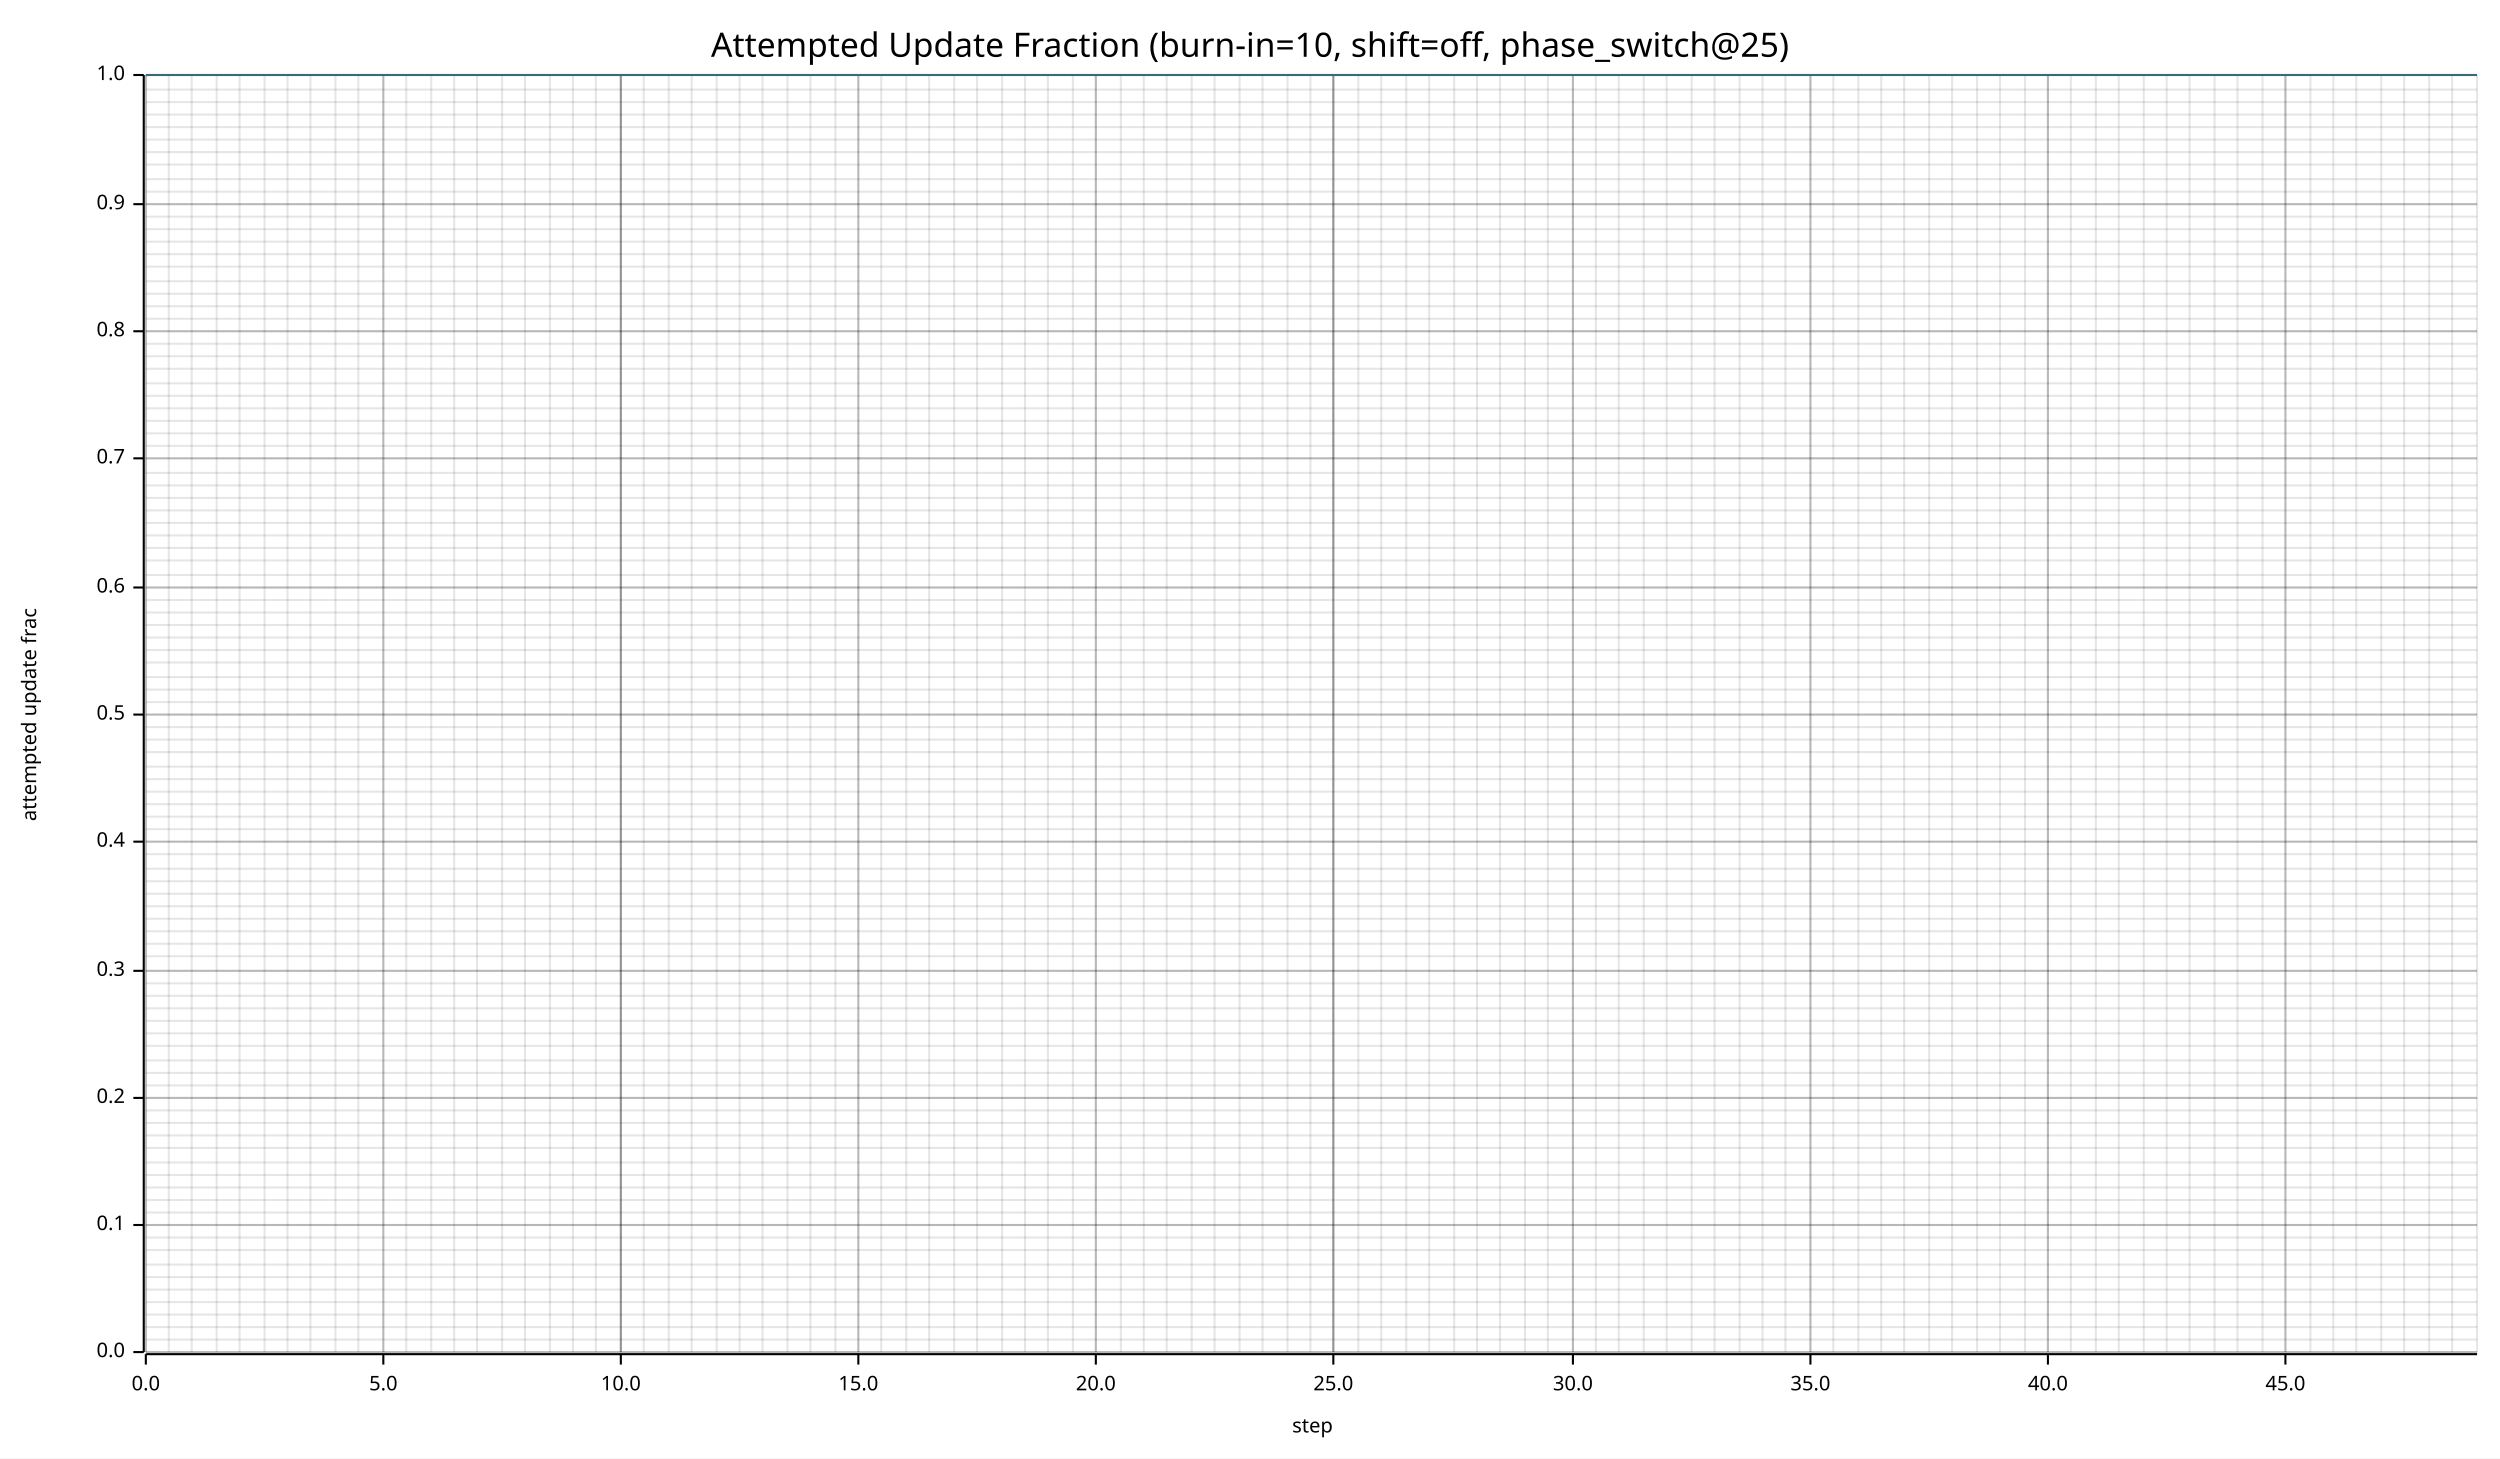
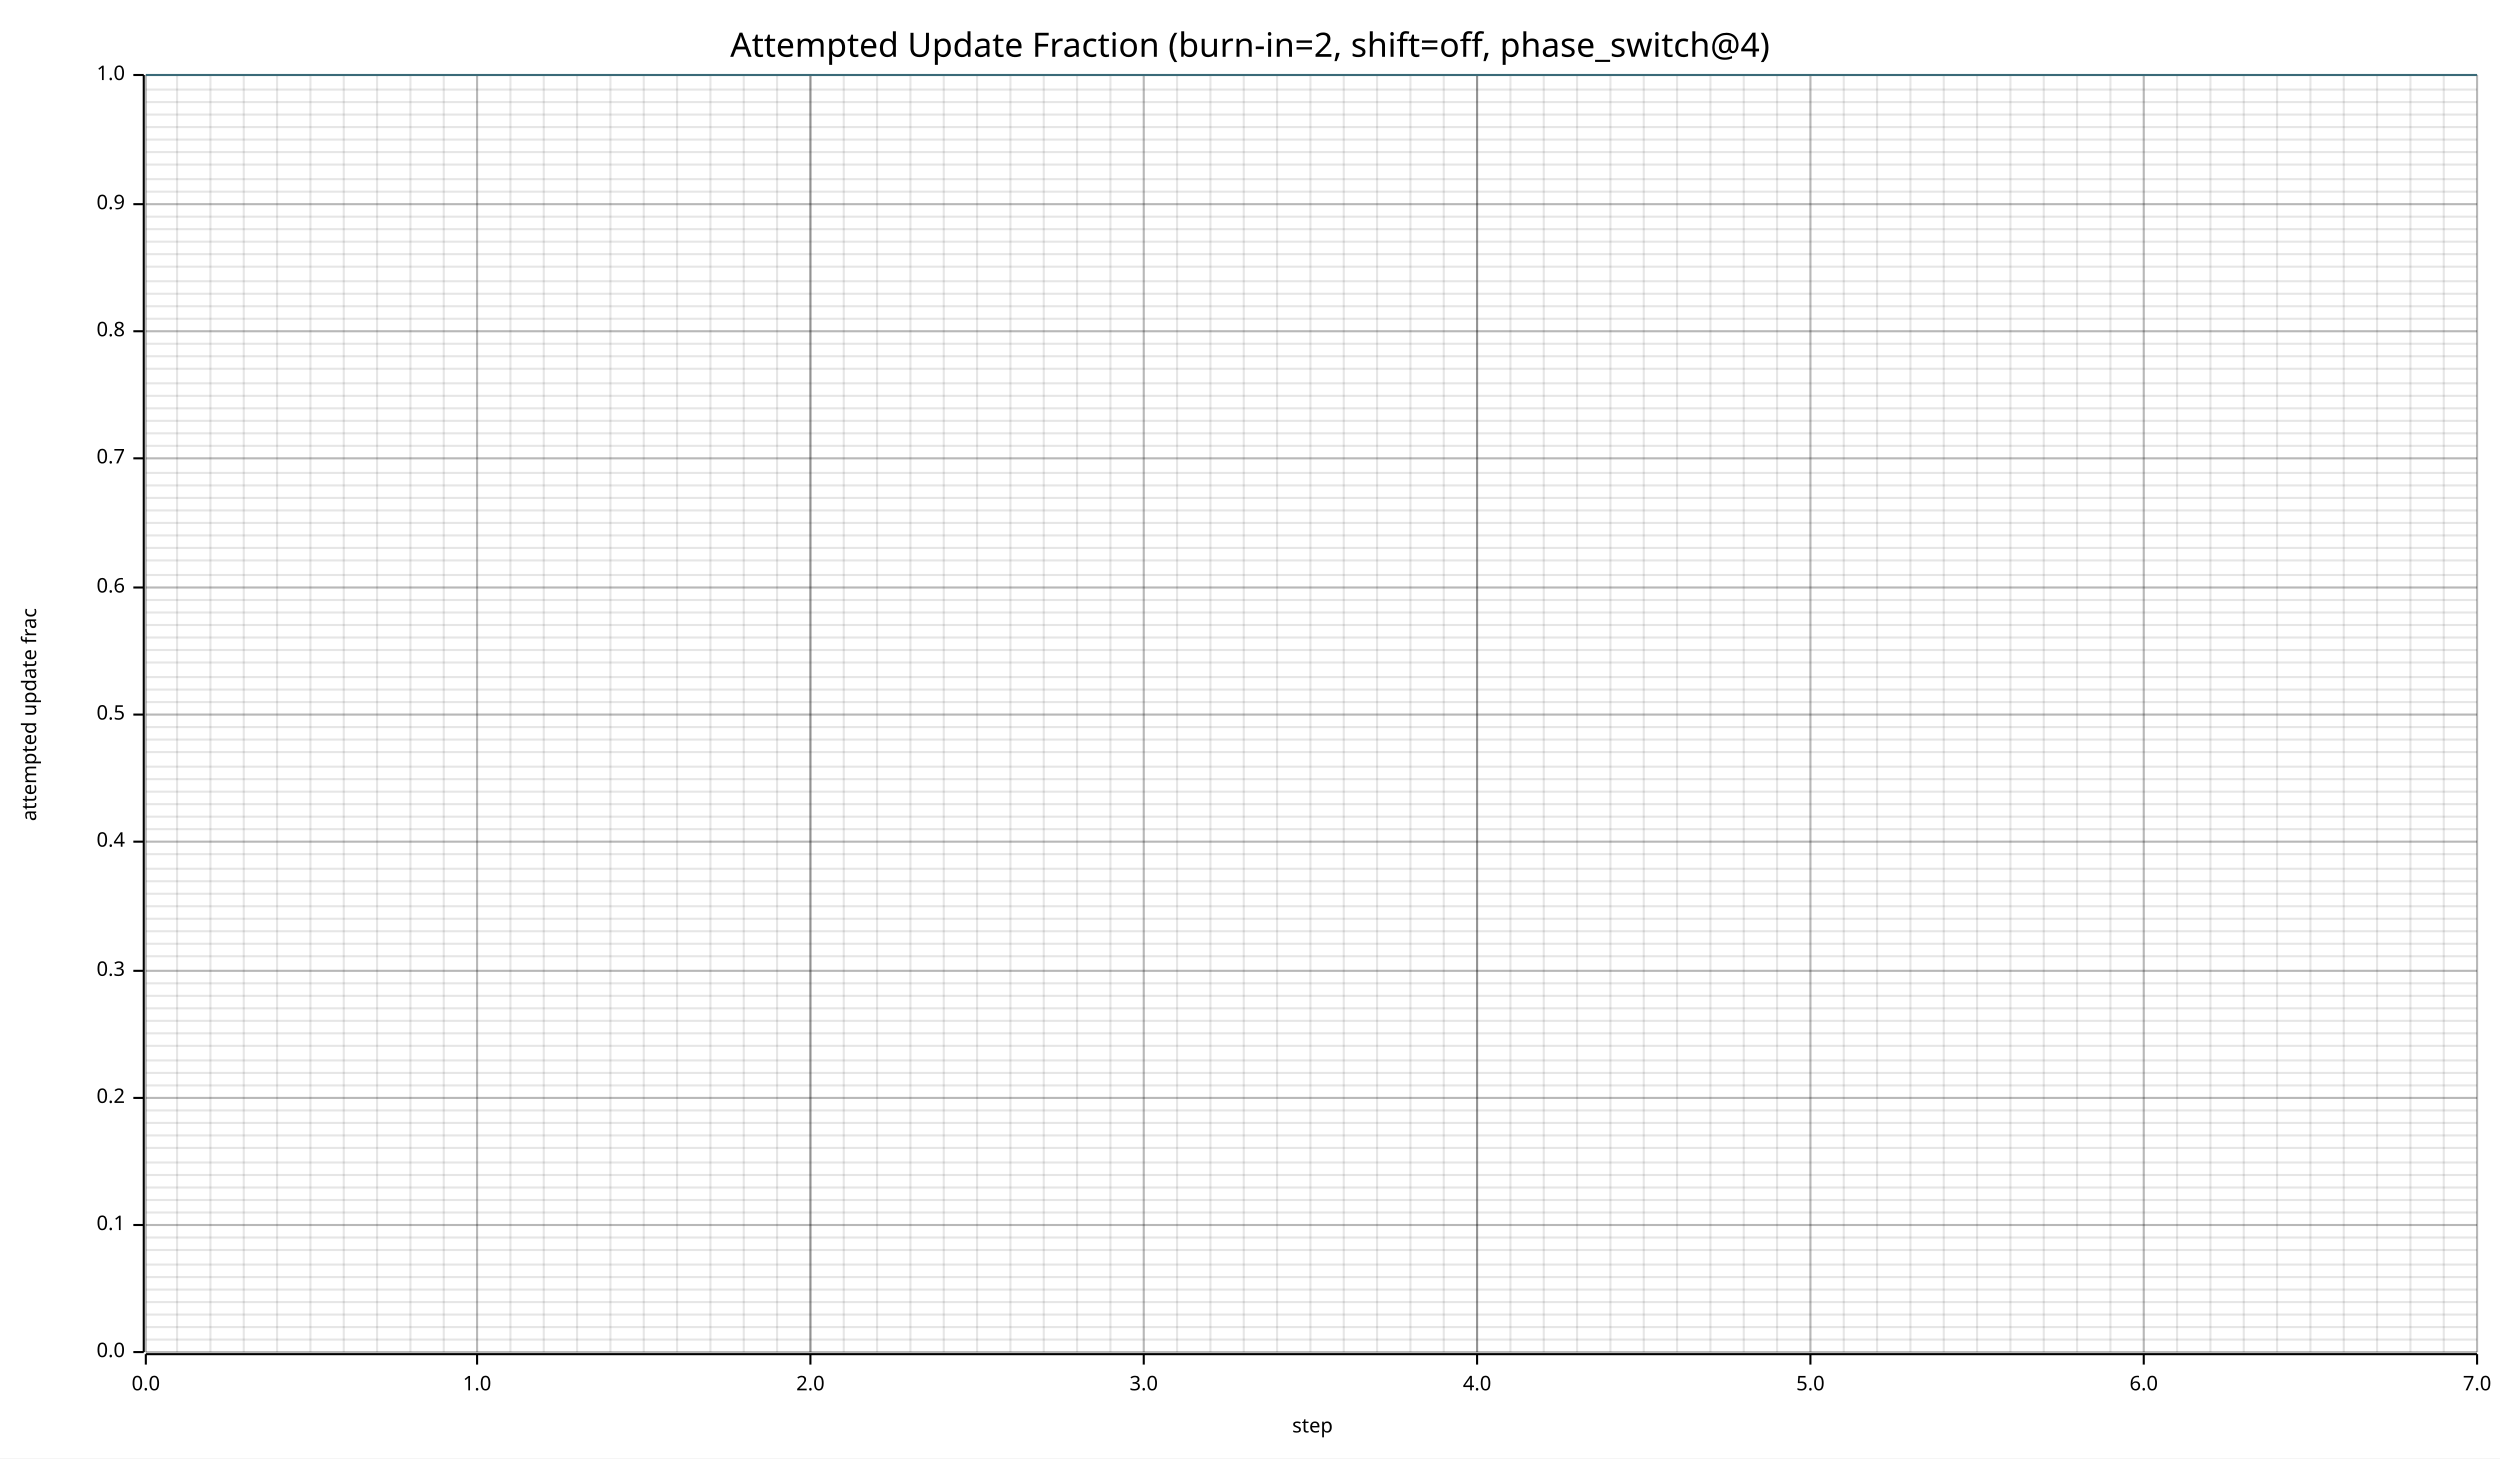
<svg xmlns="http://www.w3.org/2000/svg" width="1200" height="700" viewBox="0 0 1200 700">
  <rect x="0" y="0" width="1200" height="700" opacity="1" fill="#FFFFFF" stroke="none" />
  <text x="600" y="15" dy="0.76em" text-anchor="middle" font-family="sans-serif" font-size="16.129" opacity="1" fill="#000000">
- Attempted Update Fraction (burn-in=10, shift=off, phase_switch@25)
+ Attempted Update Fraction (burn-in=2, shift=off, phase_switch@4)
</text>
  <line opacity="0.1" stroke="#000000" stroke-width="1" x1="70" y1="649" x2="70" y2="36" />
-   <line opacity="0.1" stroke="#000000" stroke-width="1" x1="81" y1="649" x2="81" y2="36" />
-   <line opacity="0.1" stroke="#000000" stroke-width="1" x1="92" y1="649" x2="92" y2="36" />
-   <line opacity="0.1" stroke="#000000" stroke-width="1" x1="104" y1="649" x2="104" y2="36" />
-   <line opacity="0.1" stroke="#000000" stroke-width="1" x1="115" y1="649" x2="115" y2="36" />
-   <line opacity="0.1" stroke="#000000" stroke-width="1" x1="127" y1="649" x2="127" y2="36" />
-   <line opacity="0.1" stroke="#000000" stroke-width="1" x1="138" y1="649" x2="138" y2="36" />
+   <line opacity="0.1" stroke="#000000" stroke-width="1" x1="85" y1="649" x2="85" y2="36" />
+   <line opacity="0.1" stroke="#000000" stroke-width="1" x1="101" y1="649" x2="101" y2="36" />
+   <line opacity="0.1" stroke="#000000" stroke-width="1" x1="117" y1="649" x2="117" y2="36" />
+   <line opacity="0.1" stroke="#000000" stroke-width="1" x1="133" y1="649" x2="133" y2="36" />
  <line opacity="0.1" stroke="#000000" stroke-width="1" x1="149" y1="649" x2="149" y2="36" />
-   <line opacity="0.1" stroke="#000000" stroke-width="1" x1="161" y1="649" x2="161" y2="36" />
-   <line opacity="0.1" stroke="#000000" stroke-width="1" x1="172" y1="649" x2="172" y2="36" />
-   <line opacity="0.1" stroke="#000000" stroke-width="1" x1="184" y1="649" x2="184" y2="36" />
-   <line opacity="0.1" stroke="#000000" stroke-width="1" x1="195" y1="649" x2="195" y2="36" />
-   <line opacity="0.1" stroke="#000000" stroke-width="1" x1="207" y1="649" x2="207" y2="36" />
-   <line opacity="0.1" stroke="#000000" stroke-width="1" x1="218" y1="649" x2="218" y2="36" />
+   <line opacity="0.1" stroke="#000000" stroke-width="1" x1="165" y1="649" x2="165" y2="36" />
+   <line opacity="0.1" stroke="#000000" stroke-width="1" x1="181" y1="649" x2="181" y2="36" />
+   <line opacity="0.1" stroke="#000000" stroke-width="1" x1="197" y1="649" x2="197" y2="36" />
+   <line opacity="0.1" stroke="#000000" stroke-width="1" x1="213" y1="649" x2="213" y2="36" />
  <line opacity="0.1" stroke="#000000" stroke-width="1" x1="229" y1="649" x2="229" y2="36" />
-   <line opacity="0.1" stroke="#000000" stroke-width="1" x1="241" y1="649" x2="241" y2="36" />
-   <line opacity="0.1" stroke="#000000" stroke-width="1" x1="252" y1="649" x2="252" y2="36" />
-   <line opacity="0.1" stroke="#000000" stroke-width="1" x1="264" y1="649" x2="264" y2="36" />
-   <line opacity="0.1" stroke="#000000" stroke-width="1" x1="275" y1="649" x2="275" y2="36" />
-   <line opacity="0.1" stroke="#000000" stroke-width="1" x1="286" y1="649" x2="286" y2="36" />
-   <line opacity="0.1" stroke="#000000" stroke-width="1" x1="298" y1="649" x2="298" y2="36" />
+   <line opacity="0.1" stroke="#000000" stroke-width="1" x1="245" y1="649" x2="245" y2="36" />
+   <line opacity="0.1" stroke="#000000" stroke-width="1" x1="261" y1="649" x2="261" y2="36" />
+   <line opacity="0.1" stroke="#000000" stroke-width="1" x1="277" y1="649" x2="277" y2="36" />
+   <line opacity="0.1" stroke="#000000" stroke-width="1" x1="293" y1="649" x2="293" y2="36" />
  <line opacity="0.1" stroke="#000000" stroke-width="1" x1="309" y1="649" x2="309" y2="36" />
-   <line opacity="0.1" stroke="#000000" stroke-width="1" x1="321" y1="649" x2="321" y2="36" />
-   <line opacity="0.1" stroke="#000000" stroke-width="1" x1="332" y1="649" x2="332" y2="36" />
-   <line opacity="0.1" stroke="#000000" stroke-width="1" x1="344" y1="649" x2="344" y2="36" />
-   <line opacity="0.1" stroke="#000000" stroke-width="1" x1="355" y1="649" x2="355" y2="36" />
-   <line opacity="0.1" stroke="#000000" stroke-width="1" x1="366" y1="649" x2="366" y2="36" />
-   <line opacity="0.1" stroke="#000000" stroke-width="1" x1="378" y1="649" x2="378" y2="36" />
+   <line opacity="0.1" stroke="#000000" stroke-width="1" x1="325" y1="649" x2="325" y2="36" />
+   <line opacity="0.1" stroke="#000000" stroke-width="1" x1="341" y1="649" x2="341" y2="36" />
+   <line opacity="0.1" stroke="#000000" stroke-width="1" x1="357" y1="649" x2="357" y2="36" />
+   <line opacity="0.1" stroke="#000000" stroke-width="1" x1="373" y1="649" x2="373" y2="36" />
  <line opacity="0.1" stroke="#000000" stroke-width="1" x1="389" y1="649" x2="389" y2="36" />
-   <line opacity="0.1" stroke="#000000" stroke-width="1" x1="401" y1="649" x2="401" y2="36" />
-   <line opacity="0.1" stroke="#000000" stroke-width="1" x1="412" y1="649" x2="412" y2="36" />
-   <line opacity="0.1" stroke="#000000" stroke-width="1" x1="423" y1="649" x2="423" y2="36" />
-   <line opacity="0.1" stroke="#000000" stroke-width="1" x1="435" y1="649" x2="435" y2="36" />
-   <line opacity="0.1" stroke="#000000" stroke-width="1" x1="446" y1="649" x2="446" y2="36" />
-   <line opacity="0.1" stroke="#000000" stroke-width="1" x1="458" y1="649" x2="458" y2="36" />
+   <line opacity="0.1" stroke="#000000" stroke-width="1" x1="405" y1="649" x2="405" y2="36" />
+   <line opacity="0.1" stroke="#000000" stroke-width="1" x1="421" y1="649" x2="421" y2="36" />
+   <line opacity="0.1" stroke="#000000" stroke-width="1" x1="437" y1="649" x2="437" y2="36" />
+   <line opacity="0.1" stroke="#000000" stroke-width="1" x1="453" y1="649" x2="453" y2="36" />
  <line opacity="0.1" stroke="#000000" stroke-width="1" x1="469" y1="649" x2="469" y2="36" />
-   <line opacity="0.1" stroke="#000000" stroke-width="1" x1="481" y1="649" x2="481" y2="36" />
-   <line opacity="0.1" stroke="#000000" stroke-width="1" x1="492" y1="649" x2="492" y2="36" />
-   <line opacity="0.1" stroke="#000000" stroke-width="1" x1="503" y1="649" x2="503" y2="36" />
-   <line opacity="0.1" stroke="#000000" stroke-width="1" x1="515" y1="649" x2="515" y2="36" />
-   <line opacity="0.1" stroke="#000000" stroke-width="1" x1="526" y1="649" x2="526" y2="36" />
-   <line opacity="0.1" stroke="#000000" stroke-width="1" x1="538" y1="649" x2="538" y2="36" />
+   <line opacity="0.1" stroke="#000000" stroke-width="1" x1="485" y1="649" x2="485" y2="36" />
+   <line opacity="0.1" stroke="#000000" stroke-width="1" x1="501" y1="649" x2="501" y2="36" />
+   <line opacity="0.1" stroke="#000000" stroke-width="1" x1="517" y1="649" x2="517" y2="36" />
+   <line opacity="0.1" stroke="#000000" stroke-width="1" x1="533" y1="649" x2="533" y2="36" />
  <line opacity="0.1" stroke="#000000" stroke-width="1" x1="549" y1="649" x2="549" y2="36" />
-   <line opacity="0.1" stroke="#000000" stroke-width="1" x1="560" y1="649" x2="560" y2="36" />
-   <line opacity="0.1" stroke="#000000" stroke-width="1" x1="572" y1="649" x2="572" y2="36" />
-   <line opacity="0.1" stroke="#000000" stroke-width="1" x1="583" y1="649" x2="583" y2="36" />
-   <line opacity="0.1" stroke="#000000" stroke-width="1" x1="595" y1="649" x2="595" y2="36" />
-   <line opacity="0.1" stroke="#000000" stroke-width="1" x1="606" y1="649" x2="606" y2="36" />
-   <line opacity="0.1" stroke="#000000" stroke-width="1" x1="618" y1="649" x2="618" y2="36" />
+   <line opacity="0.1" stroke="#000000" stroke-width="1" x1="565" y1="649" x2="565" y2="36" />
+   <line opacity="0.1" stroke="#000000" stroke-width="1" x1="581" y1="649" x2="581" y2="36" />
+   <line opacity="0.1" stroke="#000000" stroke-width="1" x1="597" y1="649" x2="597" y2="36" />
+   <line opacity="0.1" stroke="#000000" stroke-width="1" x1="613" y1="649" x2="613" y2="36" />
  <line opacity="0.1" stroke="#000000" stroke-width="1" x1="629" y1="649" x2="629" y2="36" />
-   <line opacity="0.1" stroke="#000000" stroke-width="1" x1="640" y1="649" x2="640" y2="36" />
-   <line opacity="0.1" stroke="#000000" stroke-width="1" x1="652" y1="649" x2="652" y2="36" />
-   <line opacity="0.1" stroke="#000000" stroke-width="1" x1="663" y1="649" x2="663" y2="36" />
-   <line opacity="0.1" stroke="#000000" stroke-width="1" x1="675" y1="649" x2="675" y2="36" />
-   <line opacity="0.1" stroke="#000000" stroke-width="1" x1="686" y1="649" x2="686" y2="36" />
-   <line opacity="0.1" stroke="#000000" stroke-width="1" x1="698" y1="649" x2="698" y2="36" />
+   <line opacity="0.1" stroke="#000000" stroke-width="1" x1="645" y1="649" x2="645" y2="36" />
+   <line opacity="0.1" stroke="#000000" stroke-width="1" x1="661" y1="649" x2="661" y2="36" />
+   <line opacity="0.1" stroke="#000000" stroke-width="1" x1="677" y1="649" x2="677" y2="36" />
+   <line opacity="0.1" stroke="#000000" stroke-width="1" x1="693" y1="649" x2="693" y2="36" />
  <line opacity="0.1" stroke="#000000" stroke-width="1" x1="709" y1="649" x2="709" y2="36" />
-   <line opacity="0.1" stroke="#000000" stroke-width="1" x1="720" y1="649" x2="720" y2="36" />
-   <line opacity="0.1" stroke="#000000" stroke-width="1" x1="732" y1="649" x2="732" y2="36" />
-   <line opacity="0.1" stroke="#000000" stroke-width="1" x1="743" y1="649" x2="743" y2="36" />
-   <line opacity="0.1" stroke="#000000" stroke-width="1" x1="755" y1="649" x2="755" y2="36" />
-   <line opacity="0.1" stroke="#000000" stroke-width="1" x1="766" y1="649" x2="766" y2="36" />
-   <line opacity="0.1" stroke="#000000" stroke-width="1" x1="777" y1="649" x2="777" y2="36" />
+   <line opacity="0.1" stroke="#000000" stroke-width="1" x1="725" y1="649" x2="725" y2="36" />
+   <line opacity="0.1" stroke="#000000" stroke-width="1" x1="741" y1="649" x2="741" y2="36" />
+   <line opacity="0.1" stroke="#000000" stroke-width="1" x1="757" y1="649" x2="757" y2="36" />
+   <line opacity="0.1" stroke="#000000" stroke-width="1" x1="773" y1="649" x2="773" y2="36" />
  <line opacity="0.1" stroke="#000000" stroke-width="1" x1="789" y1="649" x2="789" y2="36" />
-   <line opacity="0.1" stroke="#000000" stroke-width="1" x1="800" y1="649" x2="800" y2="36" />
-   <line opacity="0.1" stroke="#000000" stroke-width="1" x1="812" y1="649" x2="812" y2="36" />
-   <line opacity="0.1" stroke="#000000" stroke-width="1" x1="823" y1="649" x2="823" y2="36" />
-   <line opacity="0.1" stroke="#000000" stroke-width="1" x1="835" y1="649" x2="835" y2="36" />
-   <line opacity="0.1" stroke="#000000" stroke-width="1" x1="846" y1="649" x2="846" y2="36" />
-   <line opacity="0.1" stroke="#000000" stroke-width="1" x1="857" y1="649" x2="857" y2="36" />
+   <line opacity="0.1" stroke="#000000" stroke-width="1" x1="805" y1="649" x2="805" y2="36" />
+   <line opacity="0.1" stroke="#000000" stroke-width="1" x1="821" y1="649" x2="821" y2="36" />
+   <line opacity="0.1" stroke="#000000" stroke-width="1" x1="837" y1="649" x2="837" y2="36" />
+   <line opacity="0.1" stroke="#000000" stroke-width="1" x1="853" y1="649" x2="853" y2="36" />
  <line opacity="0.1" stroke="#000000" stroke-width="1" x1="869" y1="649" x2="869" y2="36" />
-   <line opacity="0.1" stroke="#000000" stroke-width="1" x1="880" y1="649" x2="880" y2="36" />
-   <line opacity="0.1" stroke="#000000" stroke-width="1" x1="892" y1="649" x2="892" y2="36" />
-   <line opacity="0.1" stroke="#000000" stroke-width="1" x1="903" y1="649" x2="903" y2="36" />
-   <line opacity="0.1" stroke="#000000" stroke-width="1" x1="914" y1="649" x2="914" y2="36" />
-   <line opacity="0.1" stroke="#000000" stroke-width="1" x1="926" y1="649" x2="926" y2="36" />
-   <line opacity="0.1" stroke="#000000" stroke-width="1" x1="937" y1="649" x2="937" y2="36" />
+   <line opacity="0.1" stroke="#000000" stroke-width="1" x1="885" y1="649" x2="885" y2="36" />
+   <line opacity="0.1" stroke="#000000" stroke-width="1" x1="901" y1="649" x2="901" y2="36" />
+   <line opacity="0.1" stroke="#000000" stroke-width="1" x1="917" y1="649" x2="917" y2="36" />
+   <line opacity="0.1" stroke="#000000" stroke-width="1" x1="933" y1="649" x2="933" y2="36" />
  <line opacity="0.1" stroke="#000000" stroke-width="1" x1="949" y1="649" x2="949" y2="36" />
-   <line opacity="0.1" stroke="#000000" stroke-width="1" x1="960" y1="649" x2="960" y2="36" />
-   <line opacity="0.1" stroke="#000000" stroke-width="1" x1="972" y1="649" x2="972" y2="36" />
-   <line opacity="0.1" stroke="#000000" stroke-width="1" x1="983" y1="649" x2="983" y2="36" />
-   <line opacity="0.1" stroke="#000000" stroke-width="1" x1="994" y1="649" x2="994" y2="36" />
-   <line opacity="0.1" stroke="#000000" stroke-width="1" x1="1006" y1="649" x2="1006" y2="36" />
-   <line opacity="0.1" stroke="#000000" stroke-width="1" x1="1017" y1="649" x2="1017" y2="36" />
+   <line opacity="0.1" stroke="#000000" stroke-width="1" x1="965" y1="649" x2="965" y2="36" />
+   <line opacity="0.1" stroke="#000000" stroke-width="1" x1="981" y1="649" x2="981" y2="36" />
+   <line opacity="0.1" stroke="#000000" stroke-width="1" x1="997" y1="649" x2="997" y2="36" />
+   <line opacity="0.1" stroke="#000000" stroke-width="1" x1="1013" y1="649" x2="1013" y2="36" />
  <line opacity="0.1" stroke="#000000" stroke-width="1" x1="1029" y1="649" x2="1029" y2="36" />
-   <line opacity="0.1" stroke="#000000" stroke-width="1" x1="1040" y1="649" x2="1040" y2="36" />
-   <line opacity="0.1" stroke="#000000" stroke-width="1" x1="1051" y1="649" x2="1051" y2="36" />
-   <line opacity="0.1" stroke="#000000" stroke-width="1" x1="1063" y1="649" x2="1063" y2="36" />
-   <line opacity="0.1" stroke="#000000" stroke-width="1" x1="1074" y1="649" x2="1074" y2="36" />
-   <line opacity="0.1" stroke="#000000" stroke-width="1" x1="1086" y1="649" x2="1086" y2="36" />
-   <line opacity="0.1" stroke="#000000" stroke-width="1" x1="1097" y1="649" x2="1097" y2="36" />
+   <line opacity="0.1" stroke="#000000" stroke-width="1" x1="1045" y1="649" x2="1045" y2="36" />
+   <line opacity="0.1" stroke="#000000" stroke-width="1" x1="1061" y1="649" x2="1061" y2="36" />
+   <line opacity="0.1" stroke="#000000" stroke-width="1" x1="1077" y1="649" x2="1077" y2="36" />
+   <line opacity="0.1" stroke="#000000" stroke-width="1" x1="1093" y1="649" x2="1093" y2="36" />
  <line opacity="0.1" stroke="#000000" stroke-width="1" x1="1109" y1="649" x2="1109" y2="36" />
-   <line opacity="0.1" stroke="#000000" stroke-width="1" x1="1120" y1="649" x2="1120" y2="36" />
-   <line opacity="0.1" stroke="#000000" stroke-width="1" x1="1131" y1="649" x2="1131" y2="36" />
-   <line opacity="0.1" stroke="#000000" stroke-width="1" x1="1143" y1="649" x2="1143" y2="36" />
-   <line opacity="0.1" stroke="#000000" stroke-width="1" x1="1154" y1="649" x2="1154" y2="36" />
-   <line opacity="0.1" stroke="#000000" stroke-width="1" x1="1166" y1="649" x2="1166" y2="36" />
-   <line opacity="0.1" stroke="#000000" stroke-width="1" x1="1177" y1="649" x2="1177" y2="36" />
+   <line opacity="0.1" stroke="#000000" stroke-width="1" x1="1125" y1="649" x2="1125" y2="36" />
+   <line opacity="0.1" stroke="#000000" stroke-width="1" x1="1141" y1="649" x2="1141" y2="36" />
+   <line opacity="0.1" stroke="#000000" stroke-width="1" x1="1157" y1="649" x2="1157" y2="36" />
+   <line opacity="0.1" stroke="#000000" stroke-width="1" x1="1173" y1="649" x2="1173" y2="36" />
  <line opacity="0.1" stroke="#000000" stroke-width="1" x1="1189" y1="649" x2="1189" y2="36" />
  <line opacity="0.1" stroke="#000000" stroke-width="1" x1="70" y1="649" x2="1189" y2="649" />
  <line opacity="0.1" stroke="#000000" stroke-width="1" x1="70" y1="643" x2="1189" y2="643" />
  <line opacity="0.1" stroke="#000000" stroke-width="1" x1="70" y1="637" x2="1189" y2="637" />
  <line opacity="0.1" stroke="#000000" stroke-width="1" x1="70" y1="631" x2="1189" y2="631" />
  <line opacity="0.1" stroke="#000000" stroke-width="1" x1="70" y1="625" x2="1189" y2="625" />
  <line opacity="0.1" stroke="#000000" stroke-width="1" x1="70" y1="619" x2="1189" y2="619" />
  <line opacity="0.1" stroke="#000000" stroke-width="1" x1="70" y1="613" x2="1189" y2="613" />
  <line opacity="0.1" stroke="#000000" stroke-width="1" x1="70" y1="607" x2="1189" y2="607" />
  <line opacity="0.1" stroke="#000000" stroke-width="1" x1="70" y1="600" x2="1189" y2="600" />
  <line opacity="0.1" stroke="#000000" stroke-width="1" x1="70" y1="594" x2="1189" y2="594" />
  <line opacity="0.1" stroke="#000000" stroke-width="1" x1="70" y1="588" x2="1189" y2="588" />
  <line opacity="0.1" stroke="#000000" stroke-width="1" x1="70" y1="582" x2="1189" y2="582" />
  <line opacity="0.1" stroke="#000000" stroke-width="1" x1="70" y1="576" x2="1189" y2="576" />
  <line opacity="0.1" stroke="#000000" stroke-width="1" x1="70" y1="570" x2="1189" y2="570" />
  <line opacity="0.1" stroke="#000000" stroke-width="1" x1="70" y1="564" x2="1189" y2="564" />
  <line opacity="0.1" stroke="#000000" stroke-width="1" x1="70" y1="558" x2="1189" y2="558" />
  <line opacity="0.1" stroke="#000000" stroke-width="1" x1="70" y1="551" x2="1189" y2="551" />
  <line opacity="0.1" stroke="#000000" stroke-width="1" x1="70" y1="545" x2="1189" y2="545" />
  <line opacity="0.1" stroke="#000000" stroke-width="1" x1="70" y1="539" x2="1189" y2="539" />
  <line opacity="0.1" stroke="#000000" stroke-width="1" x1="70" y1="533" x2="1189" y2="533" />
  <line opacity="0.1" stroke="#000000" stroke-width="1" x1="70" y1="527" x2="1189" y2="527" />
  <line opacity="0.1" stroke="#000000" stroke-width="1" x1="70" y1="521" x2="1189" y2="521" />
  <line opacity="0.1" stroke="#000000" stroke-width="1" x1="70" y1="515" x2="1189" y2="515" />
  <line opacity="0.1" stroke="#000000" stroke-width="1" x1="70" y1="509" x2="1189" y2="509" />
  <line opacity="0.1" stroke="#000000" stroke-width="1" x1="70" y1="502" x2="1189" y2="502" />
  <line opacity="0.1" stroke="#000000" stroke-width="1" x1="70" y1="496" x2="1189" y2="496" />
  <line opacity="0.1" stroke="#000000" stroke-width="1" x1="70" y1="490" x2="1189" y2="490" />
  <line opacity="0.1" stroke="#000000" stroke-width="1" x1="70" y1="484" x2="1189" y2="484" />
  <line opacity="0.1" stroke="#000000" stroke-width="1" x1="70" y1="478" x2="1189" y2="478" />
  <line opacity="0.1" stroke="#000000" stroke-width="1" x1="70" y1="472" x2="1189" y2="472" />
  <line opacity="0.1" stroke="#000000" stroke-width="1" x1="70" y1="466" x2="1189" y2="466" />
  <line opacity="0.1" stroke="#000000" stroke-width="1" x1="70" y1="459" x2="1189" y2="459" />
  <line opacity="0.1" stroke="#000000" stroke-width="1" x1="70" y1="453" x2="1189" y2="453" />
  <line opacity="0.1" stroke="#000000" stroke-width="1" x1="70" y1="447" x2="1189" y2="447" />
  <line opacity="0.1" stroke="#000000" stroke-width="1" x1="70" y1="441" x2="1189" y2="441" />
  <line opacity="0.1" stroke="#000000" stroke-width="1" x1="70" y1="435" x2="1189" y2="435" />
  <line opacity="0.1" stroke="#000000" stroke-width="1" x1="70" y1="429" x2="1189" y2="429" />
  <line opacity="0.1" stroke="#000000" stroke-width="1" x1="70" y1="423" x2="1189" y2="423" />
  <line opacity="0.1" stroke="#000000" stroke-width="1" x1="70" y1="417" x2="1189" y2="417" />
  <line opacity="0.1" stroke="#000000" stroke-width="1" x1="70" y1="410" x2="1189" y2="410" />
  <line opacity="0.1" stroke="#000000" stroke-width="1" x1="70" y1="404" x2="1189" y2="404" />
  <line opacity="0.1" stroke="#000000" stroke-width="1" x1="70" y1="398" x2="1189" y2="398" />
  <line opacity="0.1" stroke="#000000" stroke-width="1" x1="70" y1="392" x2="1189" y2="392" />
  <line opacity="0.1" stroke="#000000" stroke-width="1" x1="70" y1="386" x2="1189" y2="386" />
  <line opacity="0.1" stroke="#000000" stroke-width="1" x1="70" y1="380" x2="1189" y2="380" />
  <line opacity="0.1" stroke="#000000" stroke-width="1" x1="70" y1="374" x2="1189" y2="374" />
  <line opacity="0.1" stroke="#000000" stroke-width="1" x1="70" y1="368" x2="1189" y2="368" />
  <line opacity="0.1" stroke="#000000" stroke-width="1" x1="70" y1="361" x2="1189" y2="361" />
  <line opacity="0.1" stroke="#000000" stroke-width="1" x1="70" y1="355" x2="1189" y2="355" />
  <line opacity="0.1" stroke="#000000" stroke-width="1" x1="70" y1="349" x2="1189" y2="349" />
  <line opacity="0.1" stroke="#000000" stroke-width="1" x1="70" y1="343" x2="1189" y2="343" />
  <line opacity="0.1" stroke="#000000" stroke-width="1" x1="70" y1="337" x2="1189" y2="337" />
  <line opacity="0.1" stroke="#000000" stroke-width="1" x1="70" y1="331" x2="1189" y2="331" />
  <line opacity="0.1" stroke="#000000" stroke-width="1" x1="70" y1="325" x2="1189" y2="325" />
  <line opacity="0.1" stroke="#000000" stroke-width="1" x1="70" y1="318" x2="1189" y2="318" />
  <line opacity="0.1" stroke="#000000" stroke-width="1" x1="70" y1="312" x2="1189" y2="312" />
  <line opacity="0.1" stroke="#000000" stroke-width="1" x1="70" y1="306" x2="1189" y2="306" />
  <line opacity="0.1" stroke="#000000" stroke-width="1" x1="70" y1="300" x2="1189" y2="300" />
  <line opacity="0.1" stroke="#000000" stroke-width="1" x1="70" y1="294" x2="1189" y2="294" />
  <line opacity="0.1" stroke="#000000" stroke-width="1" x1="70" y1="288" x2="1189" y2="288" />
  <line opacity="0.1" stroke="#000000" stroke-width="1" x1="70" y1="282" x2="1189" y2="282" />
  <line opacity="0.1" stroke="#000000" stroke-width="1" x1="70" y1="276" x2="1189" y2="276" />
  <line opacity="0.1" stroke="#000000" stroke-width="1" x1="70" y1="269" x2="1189" y2="269" />
  <line opacity="0.1" stroke="#000000" stroke-width="1" x1="70" y1="263" x2="1189" y2="263" />
  <line opacity="0.1" stroke="#000000" stroke-width="1" x1="70" y1="257" x2="1189" y2="257" />
  <line opacity="0.1" stroke="#000000" stroke-width="1" x1="70" y1="251" x2="1189" y2="251" />
  <line opacity="0.1" stroke="#000000" stroke-width="1" x1="70" y1="245" x2="1189" y2="245" />
  <line opacity="0.1" stroke="#000000" stroke-width="1" x1="70" y1="239" x2="1189" y2="239" />
  <line opacity="0.1" stroke="#000000" stroke-width="1" x1="70" y1="233" x2="1189" y2="233" />
  <line opacity="0.1" stroke="#000000" stroke-width="1" x1="70" y1="227" x2="1189" y2="227" />
  <line opacity="0.1" stroke="#000000" stroke-width="1" x1="70" y1="220" x2="1189" y2="220" />
  <line opacity="0.1" stroke="#000000" stroke-width="1" x1="70" y1="214" x2="1189" y2="214" />
  <line opacity="0.1" stroke="#000000" stroke-width="1" x1="70" y1="208" x2="1189" y2="208" />
  <line opacity="0.1" stroke="#000000" stroke-width="1" x1="70" y1="202" x2="1189" y2="202" />
  <line opacity="0.1" stroke="#000000" stroke-width="1" x1="70" y1="196" x2="1189" y2="196" />
  <line opacity="0.1" stroke="#000000" stroke-width="1" x1="70" y1="190" x2="1189" y2="190" />
  <line opacity="0.1" stroke="#000000" stroke-width="1" x1="70" y1="184" x2="1189" y2="184" />
  <line opacity="0.1" stroke="#000000" stroke-width="1" x1="70" y1="177" x2="1189" y2="177" />
  <line opacity="0.1" stroke="#000000" stroke-width="1" x1="70" y1="171" x2="1189" y2="171" />
  <line opacity="0.1" stroke="#000000" stroke-width="1" x1="70" y1="165" x2="1189" y2="165" />
  <line opacity="0.1" stroke="#000000" stroke-width="1" x1="70" y1="159" x2="1189" y2="159" />
  <line opacity="0.1" stroke="#000000" stroke-width="1" x1="70" y1="153" x2="1189" y2="153" />
  <line opacity="0.1" stroke="#000000" stroke-width="1" x1="70" y1="147" x2="1189" y2="147" />
  <line opacity="0.1" stroke="#000000" stroke-width="1" x1="70" y1="141" x2="1189" y2="141" />
  <line opacity="0.1" stroke="#000000" stroke-width="1" x1="70" y1="135" x2="1189" y2="135" />
  <line opacity="0.1" stroke="#000000" stroke-width="1" x1="70" y1="128" x2="1189" y2="128" />
  <line opacity="0.1" stroke="#000000" stroke-width="1" x1="70" y1="122" x2="1189" y2="122" />
  <line opacity="0.1" stroke="#000000" stroke-width="1" x1="70" y1="116" x2="1189" y2="116" />
  <line opacity="0.1" stroke="#000000" stroke-width="1" x1="70" y1="110" x2="1189" y2="110" />
  <line opacity="0.1" stroke="#000000" stroke-width="1" x1="70" y1="104" x2="1189" y2="104" />
  <line opacity="0.1" stroke="#000000" stroke-width="1" x1="70" y1="98" x2="1189" y2="98" />
  <line opacity="0.1" stroke="#000000" stroke-width="1" x1="70" y1="92" x2="1189" y2="92" />
  <line opacity="0.1" stroke="#000000" stroke-width="1" x1="70" y1="86" x2="1189" y2="86" />
  <line opacity="0.1" stroke="#000000" stroke-width="1" x1="70" y1="79" x2="1189" y2="79" />
  <line opacity="0.1" stroke="#000000" stroke-width="1" x1="70" y1="73" x2="1189" y2="73" />
  <line opacity="0.1" stroke="#000000" stroke-width="1" x1="70" y1="67" x2="1189" y2="67" />
  <line opacity="0.1" stroke="#000000" stroke-width="1" x1="70" y1="61" x2="1189" y2="61" />
  <line opacity="0.1" stroke="#000000" stroke-width="1" x1="70" y1="55" x2="1189" y2="55" />
  <line opacity="0.1" stroke="#000000" stroke-width="1" x1="70" y1="49" x2="1189" y2="49" />
  <line opacity="0.1" stroke="#000000" stroke-width="1" x1="70" y1="43" x2="1189" y2="43" />
  <text x="10" y="343" dy="0.76em" text-anchor="middle" font-family="sans-serif" font-size="9.677" opacity="1" fill="#000000" transform="rotate(270, 10, 343)">
attempted update frac
</text>
  <text x="630" y="690" dy="-0.5ex" text-anchor="middle" font-family="sans-serif" font-size="9.677" opacity="1" fill="#000000">
step
</text>
  <line opacity="0.2" stroke="#000000" stroke-width="1" x1="70" y1="649" x2="70" y2="36" />
-   <line opacity="0.2" stroke="#000000" stroke-width="1" x1="184" y1="649" x2="184" y2="36" />
-   <line opacity="0.2" stroke="#000000" stroke-width="1" x1="298" y1="649" x2="298" y2="36" />
-   <line opacity="0.2" stroke="#000000" stroke-width="1" x1="412" y1="649" x2="412" y2="36" />
-   <line opacity="0.2" stroke="#000000" stroke-width="1" x1="526" y1="649" x2="526" y2="36" />
-   <line opacity="0.2" stroke="#000000" stroke-width="1" x1="640" y1="649" x2="640" y2="36" />
-   <line opacity="0.2" stroke="#000000" stroke-width="1" x1="755" y1="649" x2="755" y2="36" />
+   <line opacity="0.2" stroke="#000000" stroke-width="1" x1="229" y1="649" x2="229" y2="36" />
+   <line opacity="0.2" stroke="#000000" stroke-width="1" x1="389" y1="649" x2="389" y2="36" />
+   <line opacity="0.2" stroke="#000000" stroke-width="1" x1="549" y1="649" x2="549" y2="36" />
+   <line opacity="0.2" stroke="#000000" stroke-width="1" x1="709" y1="649" x2="709" y2="36" />
  <line opacity="0.2" stroke="#000000" stroke-width="1" x1="869" y1="649" x2="869" y2="36" />
-   <line opacity="0.2" stroke="#000000" stroke-width="1" x1="983" y1="649" x2="983" y2="36" />
-   <line opacity="0.2" stroke="#000000" stroke-width="1" x1="1097" y1="649" x2="1097" y2="36" />
+   <line opacity="0.2" stroke="#000000" stroke-width="1" x1="1029" y1="649" x2="1029" y2="36" />
+   <line opacity="0.2" stroke="#000000" stroke-width="1" x1="1189" y1="649" x2="1189" y2="36" />
  <line opacity="0.2" stroke="#000000" stroke-width="1" x1="70" y1="649" x2="1189" y2="649" />
  <line opacity="0.2" stroke="#000000" stroke-width="1" x1="70" y1="588" x2="1189" y2="588" />
  <line opacity="0.2" stroke="#000000" stroke-width="1" x1="70" y1="527" x2="1189" y2="527" />
  <line opacity="0.2" stroke="#000000" stroke-width="1" x1="70" y1="466" x2="1189" y2="466" />
  <line opacity="0.2" stroke="#000000" stroke-width="1" x1="70" y1="404" x2="1189" y2="404" />
  <line opacity="0.2" stroke="#000000" stroke-width="1" x1="70" y1="343" x2="1189" y2="343" />
  <line opacity="0.2" stroke="#000000" stroke-width="1" x1="70" y1="282" x2="1189" y2="282" />
  <line opacity="0.2" stroke="#000000" stroke-width="1" x1="70" y1="220" x2="1189" y2="220" />
  <line opacity="0.2" stroke="#000000" stroke-width="1" x1="70" y1="159" x2="1189" y2="159" />
  <line opacity="0.2" stroke="#000000" stroke-width="1" x1="70" y1="98" x2="1189" y2="98" />
  <line opacity="0.2" stroke="#000000" stroke-width="1" x1="70" y1="36" x2="1189" y2="36" />
  <polyline fill="none" opacity="1" stroke="#000000" stroke-width="1" points="69,36 69,649 " />
  <text x="60" y="649" dy="0.5ex" text-anchor="end" font-family="sans-serif" font-size="9.677" opacity="1" fill="#000000">
0.0
</text>
  <polyline fill="none" opacity="1" stroke="#000000" stroke-width="1" points="64,649 69,649 " />
  <text x="60" y="588" dy="0.5ex" text-anchor="end" font-family="sans-serif" font-size="9.677" opacity="1" fill="#000000">
0.1
</text>
  <polyline fill="none" opacity="1" stroke="#000000" stroke-width="1" points="64,588 69,588 " />
  <text x="60" y="527" dy="0.5ex" text-anchor="end" font-family="sans-serif" font-size="9.677" opacity="1" fill="#000000">
0.2
</text>
  <polyline fill="none" opacity="1" stroke="#000000" stroke-width="1" points="64,527 69,527 " />
  <text x="60" y="466" dy="0.5ex" text-anchor="end" font-family="sans-serif" font-size="9.677" opacity="1" fill="#000000">
0.3
</text>
  <polyline fill="none" opacity="1" stroke="#000000" stroke-width="1" points="64,466 69,466 " />
  <text x="60" y="404" dy="0.5ex" text-anchor="end" font-family="sans-serif" font-size="9.677" opacity="1" fill="#000000">
0.4
</text>
  <polyline fill="none" opacity="1" stroke="#000000" stroke-width="1" points="64,404 69,404 " />
  <text x="60" y="343" dy="0.5ex" text-anchor="end" font-family="sans-serif" font-size="9.677" opacity="1" fill="#000000">
0.5
</text>
  <polyline fill="none" opacity="1" stroke="#000000" stroke-width="1" points="64,343 69,343 " />
  <text x="60" y="282" dy="0.5ex" text-anchor="end" font-family="sans-serif" font-size="9.677" opacity="1" fill="#000000">
0.6
</text>
  <polyline fill="none" opacity="1" stroke="#000000" stroke-width="1" points="64,282 69,282 " />
  <text x="60" y="220" dy="0.5ex" text-anchor="end" font-family="sans-serif" font-size="9.677" opacity="1" fill="#000000">
0.7
</text>
  <polyline fill="none" opacity="1" stroke="#000000" stroke-width="1" points="64,220 69,220 " />
  <text x="60" y="159" dy="0.5ex" text-anchor="end" font-family="sans-serif" font-size="9.677" opacity="1" fill="#000000">
0.8
</text>
  <polyline fill="none" opacity="1" stroke="#000000" stroke-width="1" points="64,159 69,159 " />
  <text x="60" y="98" dy="0.5ex" text-anchor="end" font-family="sans-serif" font-size="9.677" opacity="1" fill="#000000">
0.9
</text>
  <polyline fill="none" opacity="1" stroke="#000000" stroke-width="1" points="64,98 69,98 " />
  <text x="60" y="36" dy="0.5ex" text-anchor="end" font-family="sans-serif" font-size="9.677" opacity="1" fill="#000000">
1.0
</text>
  <polyline fill="none" opacity="1" stroke="#000000" stroke-width="1" points="64,36 69,36 " />
  <polyline fill="none" opacity="1" stroke="#000000" stroke-width="1" points="70,650 1189,650 " />
  <text x="70" y="660" dy="0.76em" text-anchor="middle" font-family="sans-serif" font-size="9.677" opacity="1" fill="#000000">
0.0
</text>
  <polyline fill="none" opacity="1" stroke="#000000" stroke-width="1" points="70,650 70,655 " />
-   <text x="184" y="660" dy="0.76em" text-anchor="middle" font-family="sans-serif" font-size="9.677" opacity="1" fill="#000000">
+   <text x="229" y="660" dy="0.76em" text-anchor="middle" font-family="sans-serif" font-size="9.677" opacity="1" fill="#000000">
+ 1.0
+ </text>
+   <polyline fill="none" opacity="1" stroke="#000000" stroke-width="1" points="229,650 229,655 " />
+   <text x="389" y="660" dy="0.76em" text-anchor="middle" font-family="sans-serif" font-size="9.677" opacity="1" fill="#000000">
+ 2.0
+ </text>
+   <polyline fill="none" opacity="1" stroke="#000000" stroke-width="1" points="389,650 389,655 " />
+   <text x="549" y="660" dy="0.76em" text-anchor="middle" font-family="sans-serif" font-size="9.677" opacity="1" fill="#000000">
+ 3.0
+ </text>
+   <polyline fill="none" opacity="1" stroke="#000000" stroke-width="1" points="549,650 549,655 " />
+   <text x="709" y="660" dy="0.76em" text-anchor="middle" font-family="sans-serif" font-size="9.677" opacity="1" fill="#000000">
+ 4.0
+ </text>
+   <polyline fill="none" opacity="1" stroke="#000000" stroke-width="1" points="709,650 709,655 " />
+   <text x="869" y="660" dy="0.76em" text-anchor="middle" font-family="sans-serif" font-size="9.677" opacity="1" fill="#000000">
5.0
</text>
-   <polyline fill="none" opacity="1" stroke="#000000" stroke-width="1" points="184,650 184,655 " />
-   <text x="298" y="660" dy="0.76em" text-anchor="middle" font-family="sans-serif" font-size="9.677" opacity="1" fill="#000000">
- 10.0
- </text>
-   <polyline fill="none" opacity="1" stroke="#000000" stroke-width="1" points="298,650 298,655 " />
-   <text x="412" y="660" dy="0.76em" text-anchor="middle" font-family="sans-serif" font-size="9.677" opacity="1" fill="#000000">
- 15.0
- </text>
-   <polyline fill="none" opacity="1" stroke="#000000" stroke-width="1" points="412,650 412,655 " />
-   <text x="526" y="660" dy="0.76em" text-anchor="middle" font-family="sans-serif" font-size="9.677" opacity="1" fill="#000000">
- 20.0
- </text>
-   <polyline fill="none" opacity="1" stroke="#000000" stroke-width="1" points="526,650 526,655 " />
-   <text x="640" y="660" dy="0.76em" text-anchor="middle" font-family="sans-serif" font-size="9.677" opacity="1" fill="#000000">
- 25.0
- </text>
-   <polyline fill="none" opacity="1" stroke="#000000" stroke-width="1" points="640,650 640,655 " />
-   <text x="755" y="660" dy="0.76em" text-anchor="middle" font-family="sans-serif" font-size="9.677" opacity="1" fill="#000000">
- 30.0
- </text>
-   <polyline fill="none" opacity="1" stroke="#000000" stroke-width="1" points="755,650 755,655 " />
-   <text x="869" y="660" dy="0.76em" text-anchor="middle" font-family="sans-serif" font-size="9.677" opacity="1" fill="#000000">
- 35.0
- </text>
  <polyline fill="none" opacity="1" stroke="#000000" stroke-width="1" points="869,650 869,655 " />
-   <text x="983" y="660" dy="0.76em" text-anchor="middle" font-family="sans-serif" font-size="9.677" opacity="1" fill="#000000">
- 40.0
- </text>
-   <polyline fill="none" opacity="1" stroke="#000000" stroke-width="1" points="983,650 983,655 " />
-   <text x="1097" y="660" dy="0.76em" text-anchor="middle" font-family="sans-serif" font-size="9.677" opacity="1" fill="#000000">
- 45.0
- </text>
-   <polyline fill="none" opacity="1" stroke="#000000" stroke-width="1" points="1097,650 1097,655 " />
-   <polyline fill="none" opacity="0.2" stroke="#000000" stroke-width="1" points="298,649 298,36 " />
-   <polyline fill="none" opacity="0.2" stroke="#000000" stroke-width="1" points="640,649 640,36 " />
-   <polyline fill="none" opacity="1" stroke="#3A6A78" stroke-width="1" points="70,36 92,36 115,36 138,36 161,36 184,36 207,36 229,36 252,36 275,36 298,36 321,36 344,36 366,36 389,36 412,36 435,36 458,36 481,36 503,36 526,36 549,36 572,36 595,36 618,36 640,36 663,36 686,36 709,36 732,36 755,36 777,36 800,36 823,36 846,36 869,36 892,36 914,36 937,36 960,36 983,36 1006,36 1029,36 1051,36 1074,36 1097,36 1120,36 1143,36 1166,36 1189,36 " />
+   <text x="1029" y="660" dy="0.76em" text-anchor="middle" font-family="sans-serif" font-size="9.677" opacity="1" fill="#000000">
+ 6.0
+ </text>
+   <polyline fill="none" opacity="1" stroke="#000000" stroke-width="1" points="1029,650 1029,655 " />
+   <text x="1189" y="660" dy="0.76em" text-anchor="middle" font-family="sans-serif" font-size="9.677" opacity="1" fill="#000000">
+ 7.0
+ </text>
+   <polyline fill="none" opacity="1" stroke="#000000" stroke-width="1" points="1189,650 1189,655 " />
+   <polyline fill="none" opacity="0.2" stroke="#000000" stroke-width="1" points="389,649 389,36 " />
+   <polyline fill="none" opacity="0.2" stroke="#000000" stroke-width="1" points="709,649 709,36 " />
+   <polyline fill="none" opacity="1" stroke="#3A6A78" stroke-width="1" points="70,36 229,36 389,36 549,36 709,36 869,36 1029,36 1189,36 " />
</svg>
